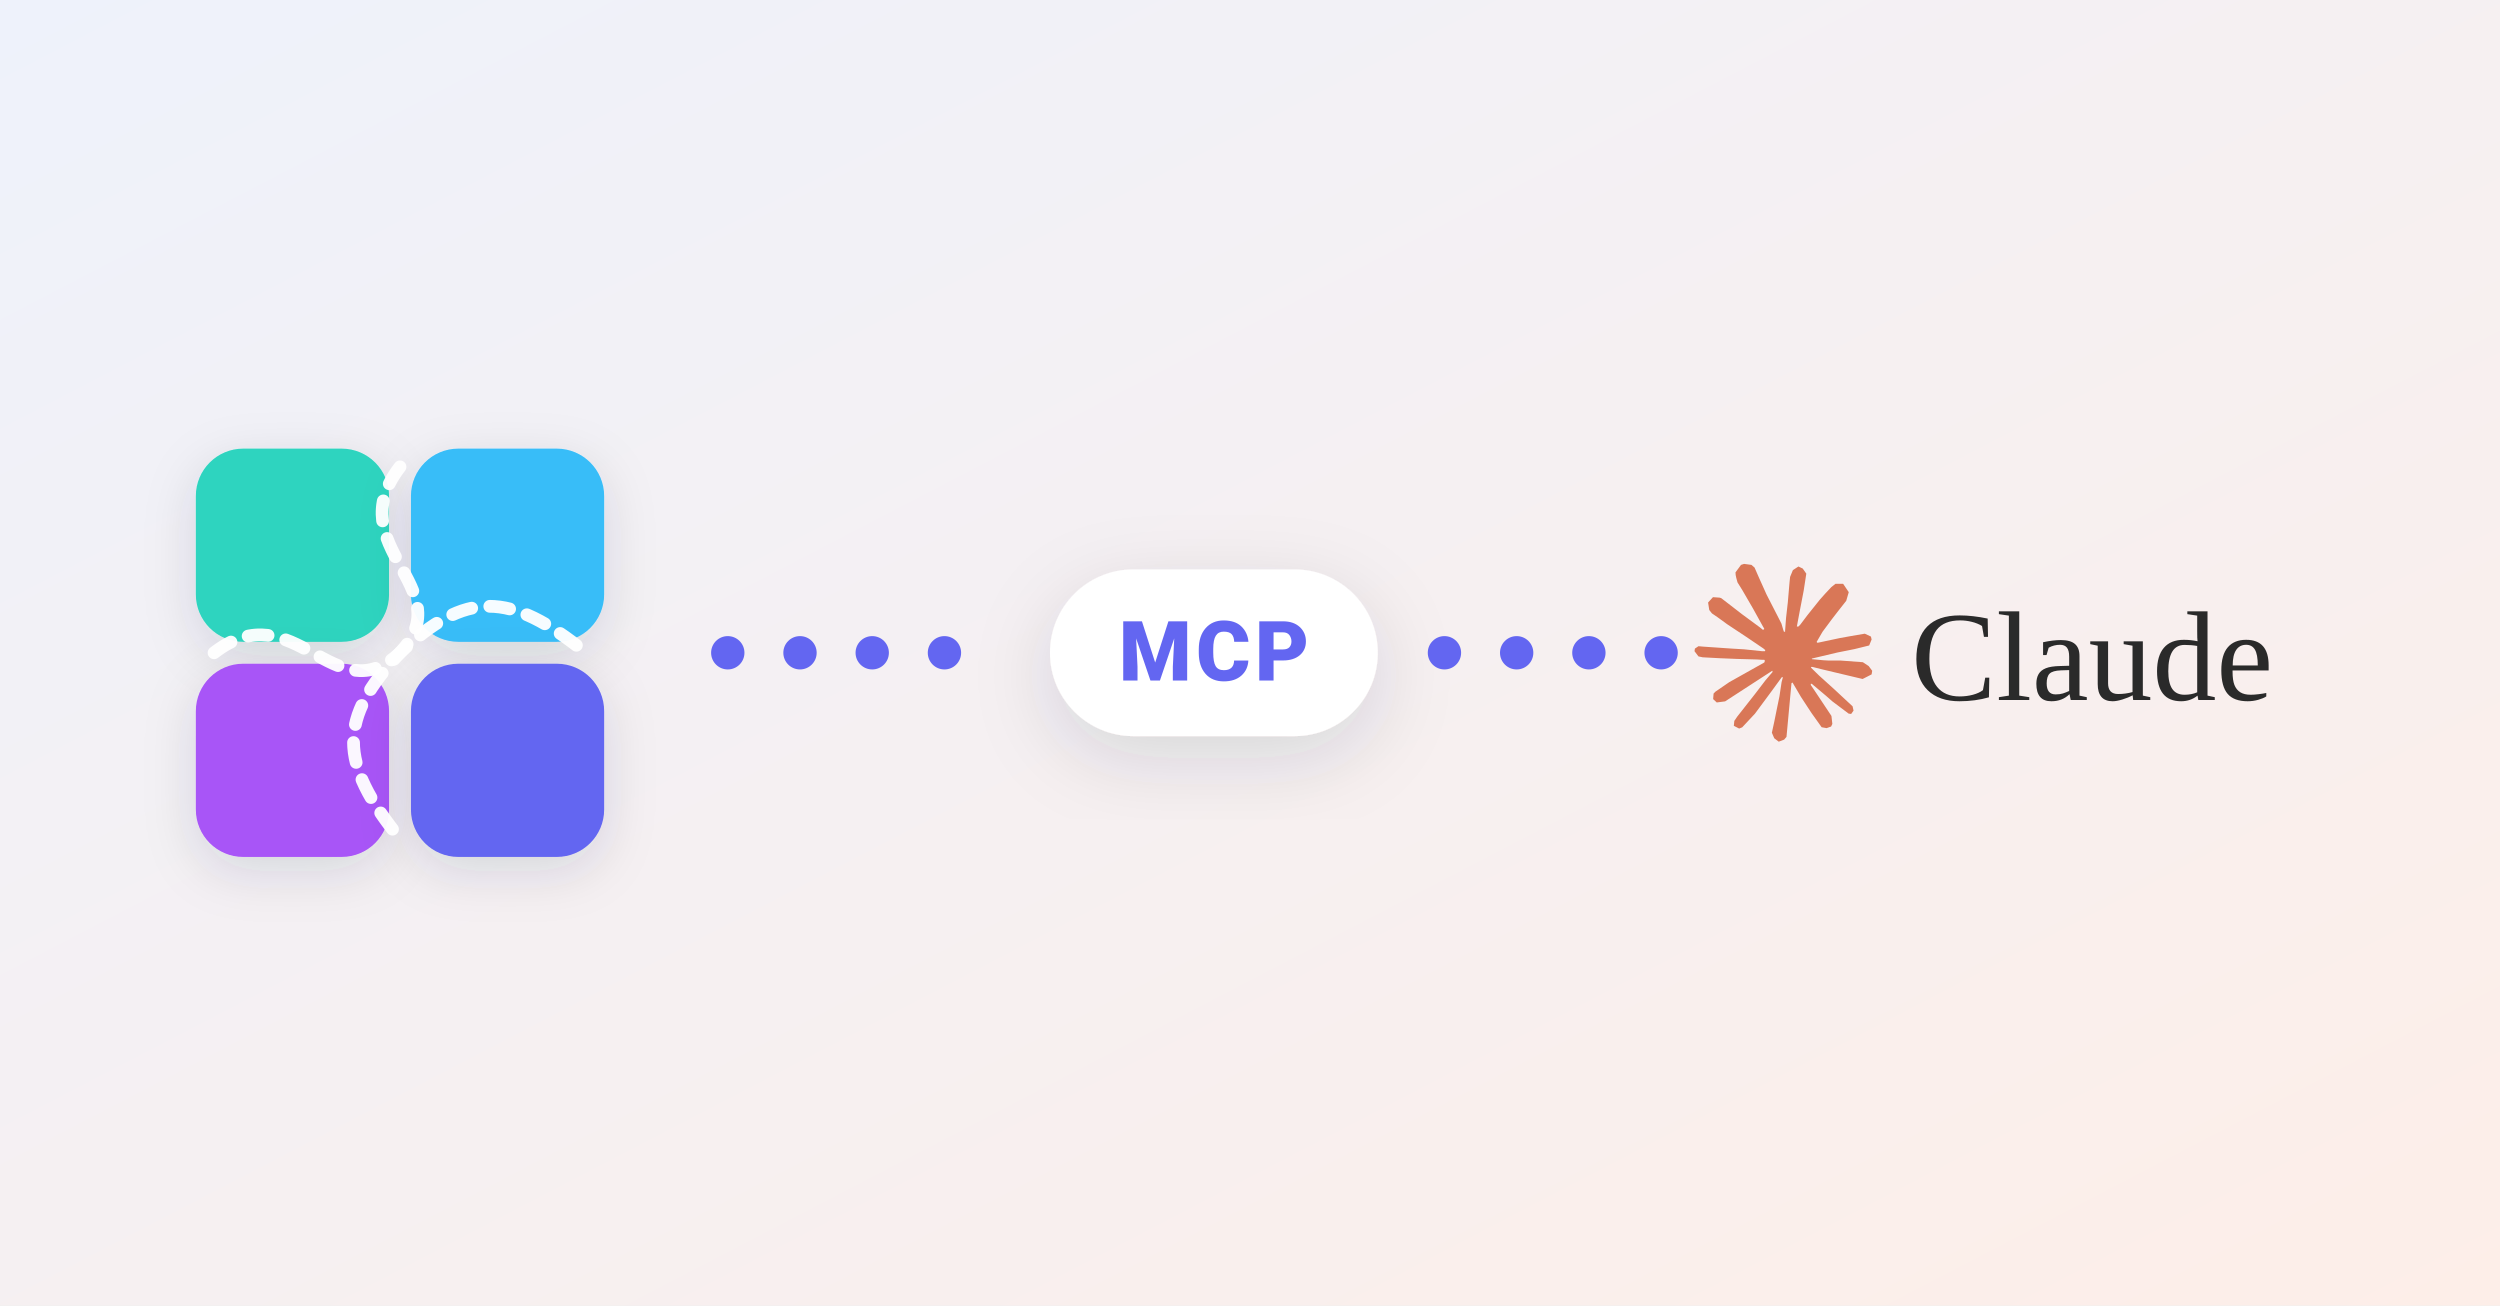
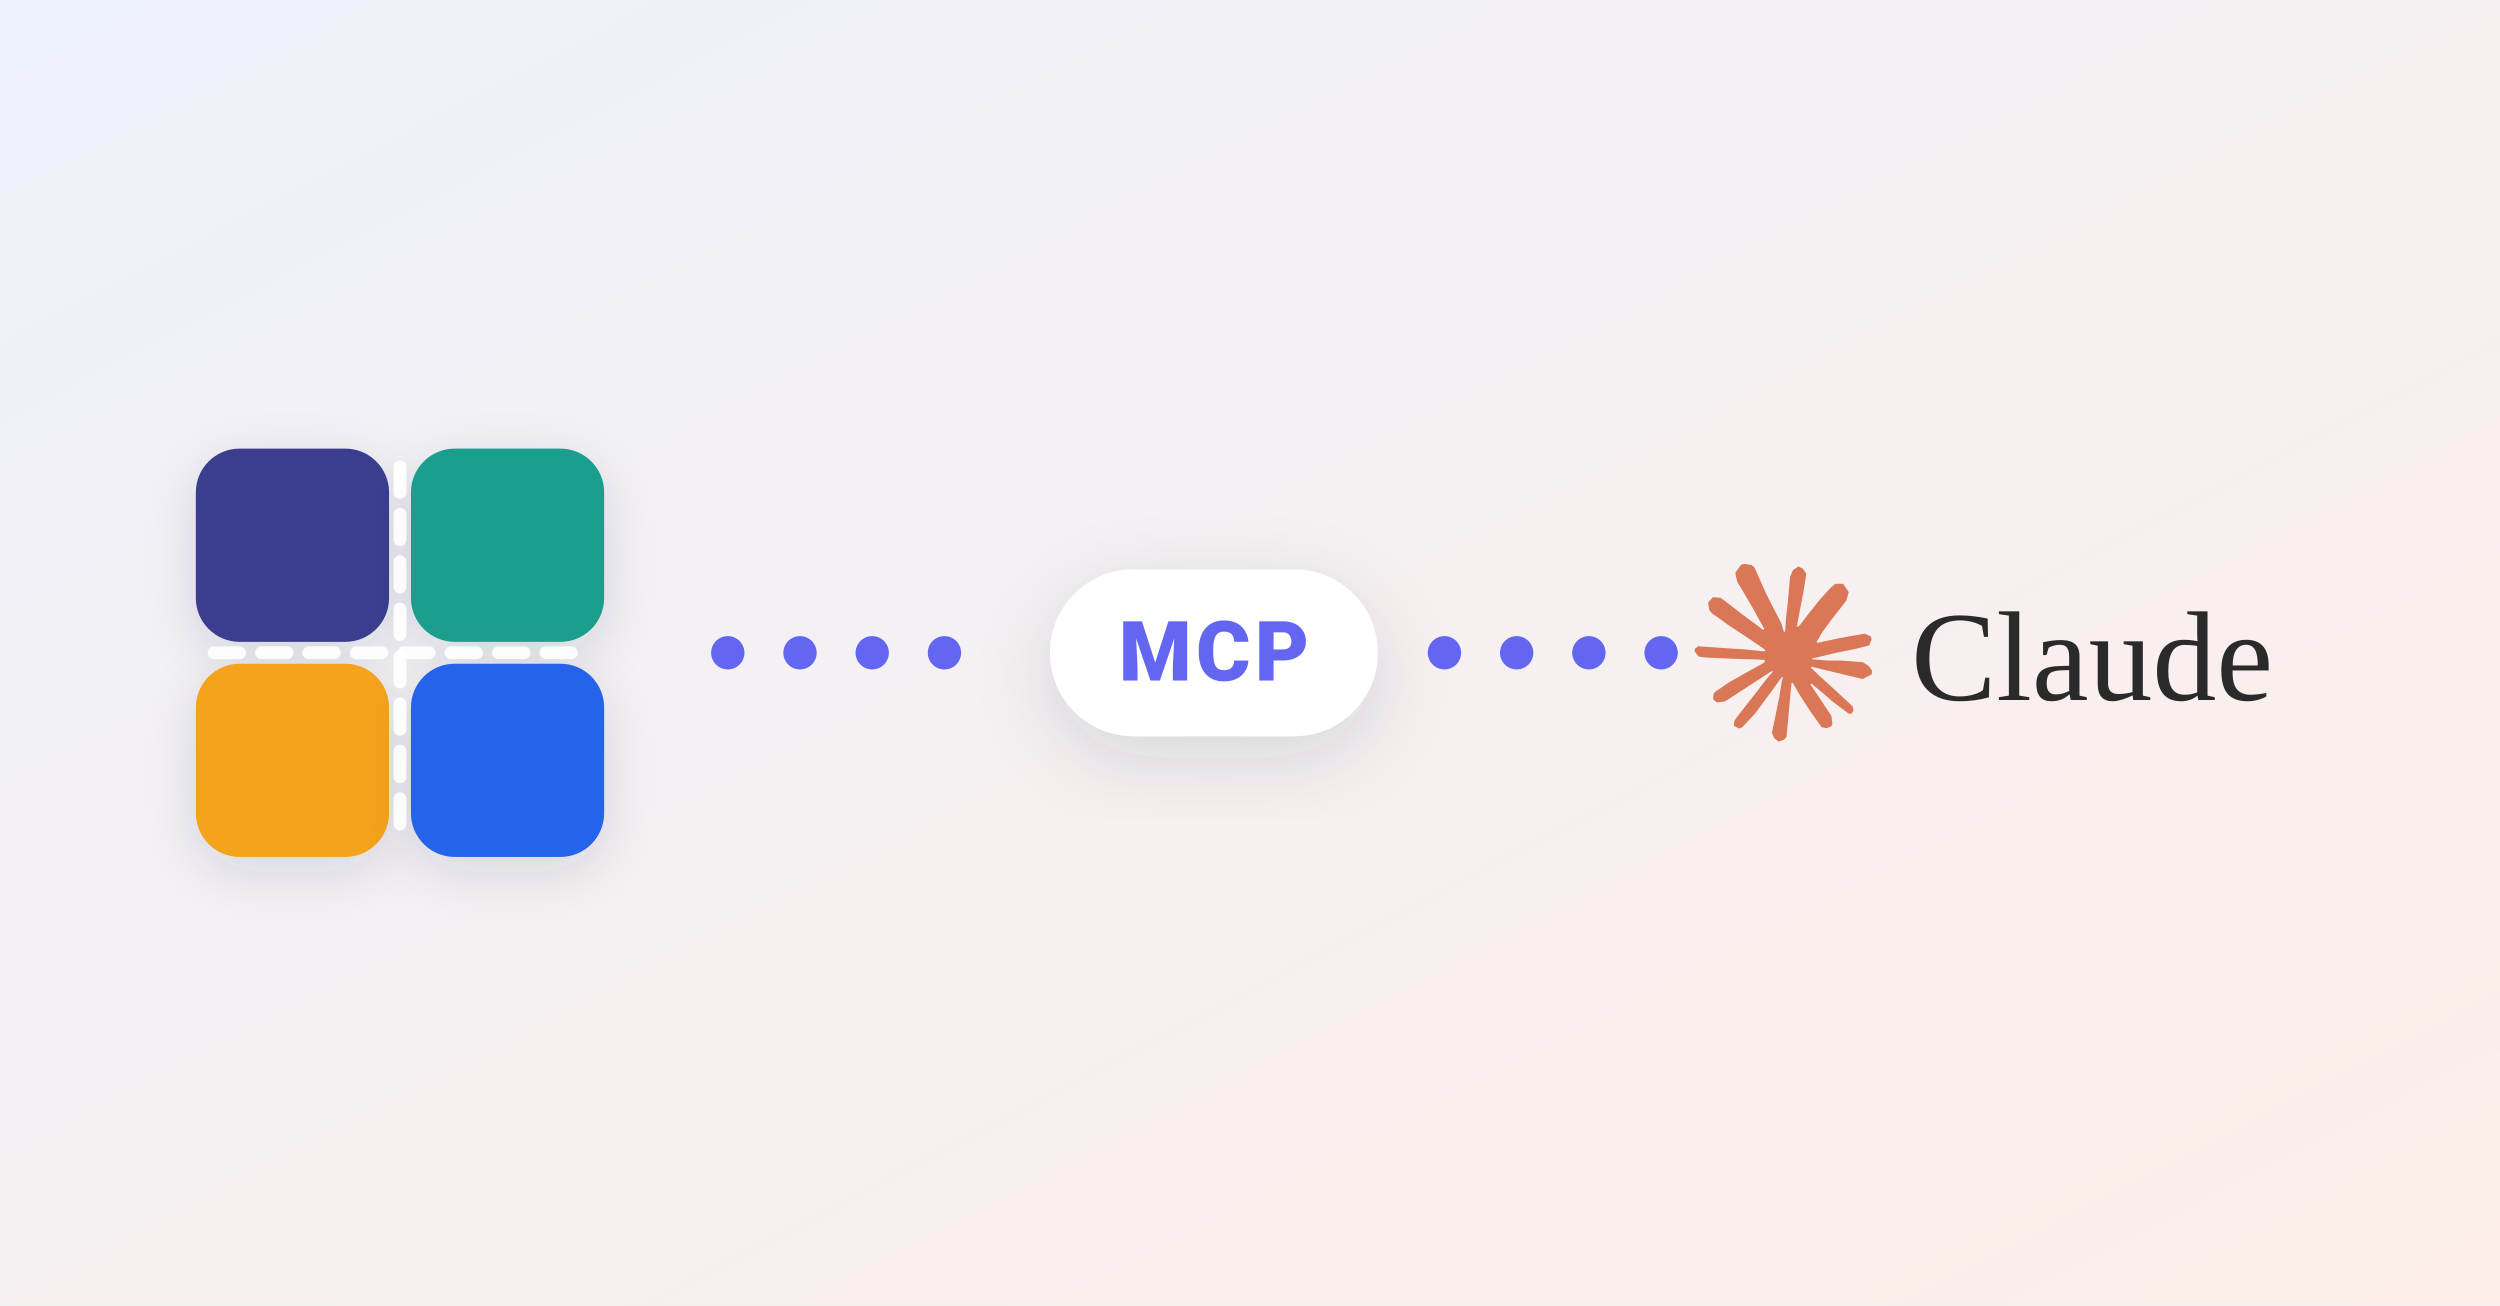
<svg xmlns="http://www.w3.org/2000/svg" viewBox="0 0 900 470" width="900" height="470" role="img" aria-label="Connect Quilt to Claude via MCP">
  <defs>
    <linearGradient id="bg" x1="0" y1="0" x2="1" y2="1">
      <stop offset="0" stop-color="#eef2fb" />
      <stop offset="1" stop-color="#fdeee8" />
    </linearGradient>
    <filter id="soft" x="-50%" y="-50%" width="200%" height="200%">
      <feDropShadow dx="0" dy="8" stdDeviation="14" flood-color="#1f2a44" flood-opacity="0.13" />
    </filter>
  </defs>
  <rect width="900" height="470" fill="url(#bg)" />
  <g transform="translate(60,151) scale(0.65625)">
-     <rect x="16" y="16" width="106" height="106" rx="26" fill="#2DD4BF" filter="url(#soft)" />
-     <rect x="134" y="16" width="106" height="106" rx="26" fill="#38BDF8" filter="url(#soft)" />
-     <rect x="16" y="134" width="106" height="106" rx="26" fill="#A855F7" filter="url(#soft)" />
-     <rect x="134" y="134" width="106" height="106" rx="26" fill="#6366F1" filter="url(#soft)" />
-     <g stroke="#FFFFFF" stroke-opacity="0.95" stroke-width="7" stroke-linecap="round" fill="none" stroke-dasharray="11 10">
-       <path d="M26 128 C 70 94, 92 162, 128 128 S 188 94, 230 128" />
-       <path d="M128 26 C 94 70, 162 92, 128 128 S 94 188, 128 230" />
+     <rect x="16" y="16" width="106" height="106" rx="24" fill="#3B3D8F" filter="url(#soft)" />
+     <rect x="134" y="16" width="106" height="106" rx="24" fill="#1F9E8E" filter="url(#soft)" />
+     <rect x="16" y="134" width="106" height="106" rx="24" fill="#F5A21E" filter="url(#soft)" />
+     <rect x="134" y="134" width="106" height="106" rx="24" fill="#2563EB" filter="url(#soft)" />
+     <g stroke="#FFFFFF" stroke-opacity="0.92" stroke-width="7" stroke-linecap="round" stroke-dasharray="14 12">
+       <line x1="128" y1="26" x2="128" y2="230" />
+       <line x1="26" y1="128" x2="230" y2="128" />
    </g>
  </g>
  <g fill="#6366F1">
    <circle cx="262" cy="235" r="6" />
    <circle cx="288" cy="235" r="6" />
    <circle cx="314" cy="235" r="6" />
    <circle cx="340" cy="235" r="6" />
  </g>
  <rect x="378" y="205" width="118" height="60" rx="30" fill="#FFFFFF" filter="url(#soft)" />
  <text x="437" y="245" text-anchor="middle" font-family="-apple-system, 'Segoe UI', Roboto, Helvetica, Arial, sans-serif" font-size="30" font-weight="800" fill="#6366F1" letter-spacing="1.5">MCP</text>
  <g fill="#6366F1">
    <circle cx="520" cy="235" r="6" />
    <circle cx="546" cy="235" r="6" />
    <circle cx="572" cy="235" r="6" />
    <circle cx="598" cy="235" r="6" />
  </g>
  <g transform="translate(610,203) scale(2.667)">
    <path fill="#D97757" d="m4.714 15.956 4.717-2.647.079-.231-.079-.128h-.231l-.789-.049-2.696-.073-2.337-.097-2.265-.121-.571-.121-.534-.704.055-.352.48-.322.686.061 1.518.103 2.277.158 1.651.097 2.447.255h.389l.055-.158-.134-.097-.103-.097L6.973 9.836l-2.55-1.688-1.336-.971-.723-.492-.364-.461-.158-1.008.656-.723.88.061.225.061.892.686 1.906 1.475 2.489 1.834.364.303.146-.103.018-.073-.164-.273-1.354-2.447-1.445-2.489-.643-1.032-.17-.619c-.061-.255-.103-.467-.103-.729L6.287.134 6.7 0l.996.134.419.364.619 1.415 1.002 2.228 1.554 3.03.455.898.243.832.091.255h.158v-.146l.128-1.706.237-2.095.231-2.696.079-.759.376-.911.747-.492.583.279.48.686-.067.443-.285 1.852-.559 2.902-.364 1.943h.212l.243-.243.984-1.305 1.651-2.064.729-.82.85-.905.546-.431h1.032l.759 1.129-.34 1.166-1.062 1.348-.88 1.141-1.263 1.7-.789 1.36.073.109.188-.018 2.853-.607 1.542-.279 1.84-.316.832.389.091.395-.328.807-1.967.486-2.307.461-3.436.814-.043.03.049.061 1.548.146.662.036h1.621l3.018.225.789.522.474.638-.079.486-1.214.619-1.639-.389-3.825-.911-1.311-.328h-.182v.109l1.093 1.069 2.003 1.809 2.507 2.331.128.577-.322.455-.34-.049-2.204-1.657-.85-.747-1.925-1.621h-.128v.17l.443.65 2.344 3.521.121 1.081-.17.352-.607.212-.668-.121-1.372-1.925L14.38 17.959l-1.141-1.943-.14.079-.674 7.255-.316.37-.729.279-.607-.461-.322-.747.322-1.475.389-1.925.316-1.53.285-1.9.17-.631-.012-.043-.14.018-1.433 1.967-2.18 2.945-1.724 1.846-.413.164-.716-.37.067-.662.401-.589 2.386-3.036 1.439-1.882.929-1.087-.006-.158h-.055l-6.338 4.116-1.129.146-.486-.455.061-.747.231-.243 1.906-1.311Z" />
  </g>
  <text x="688" y="252" font-family="Georgia, 'Times New Roman', serif" font-size="46" font-weight="500" fill="#2A2A2A">Claude</text>
</svg>
